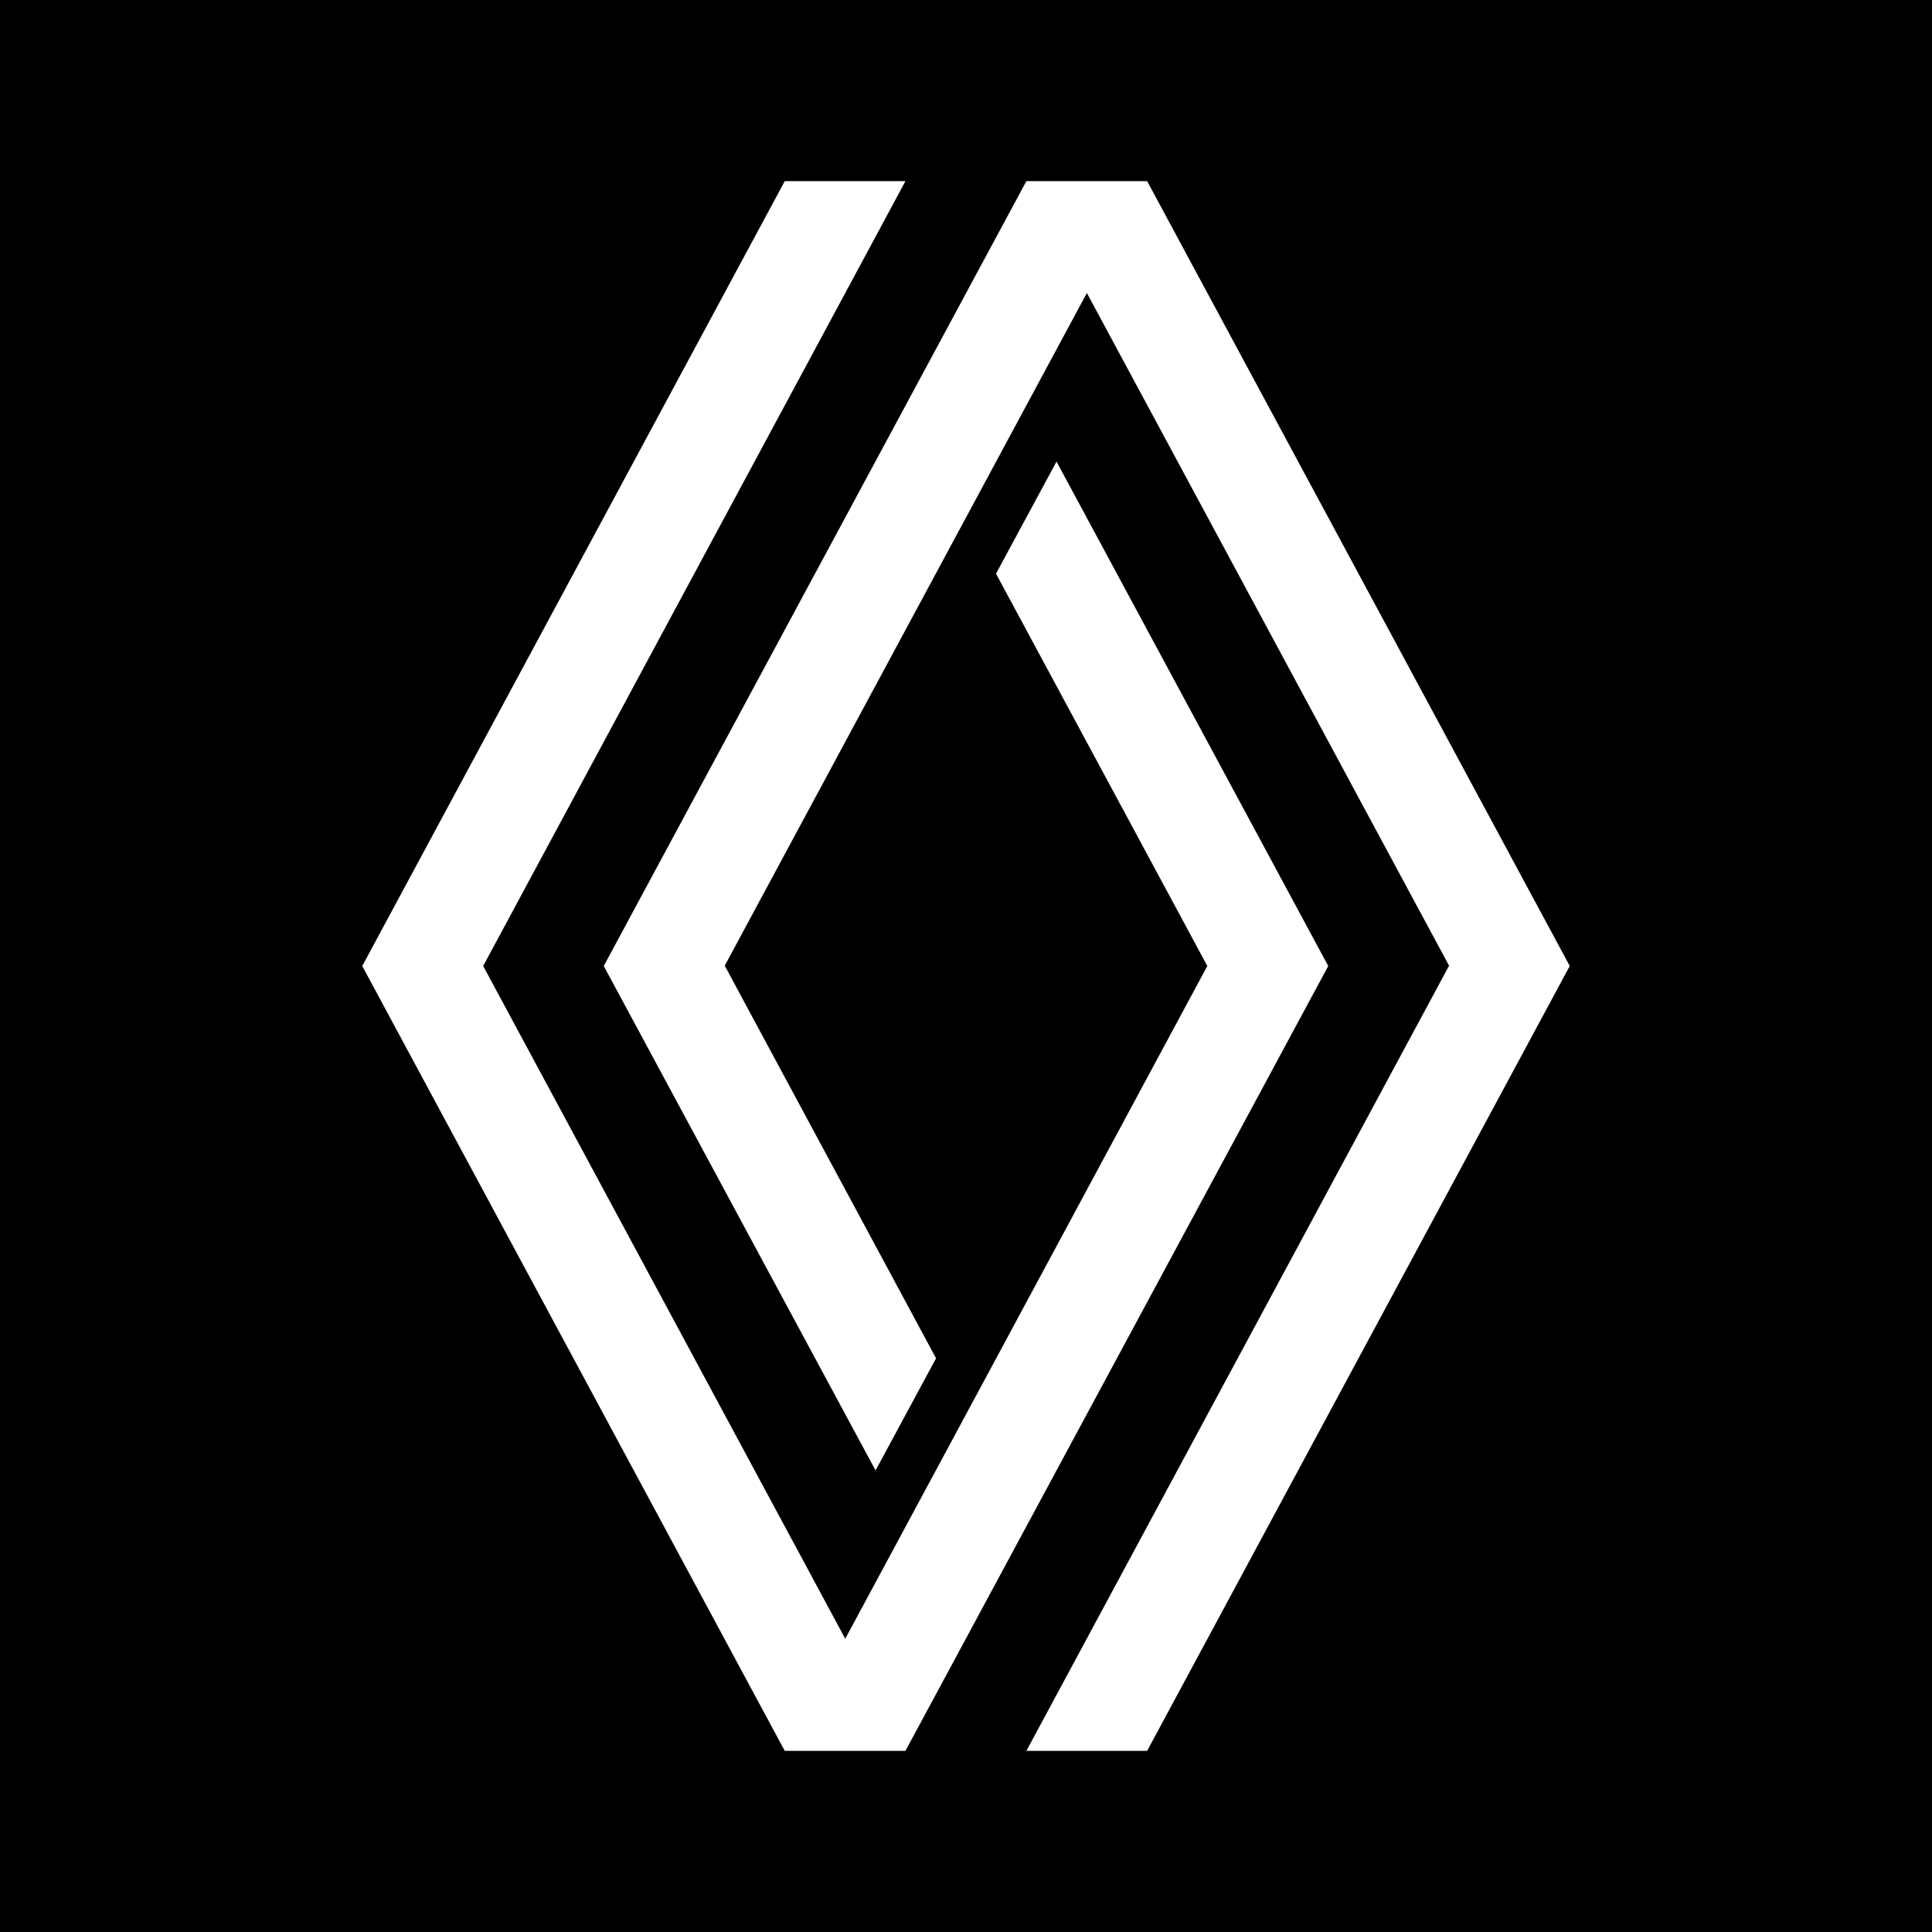
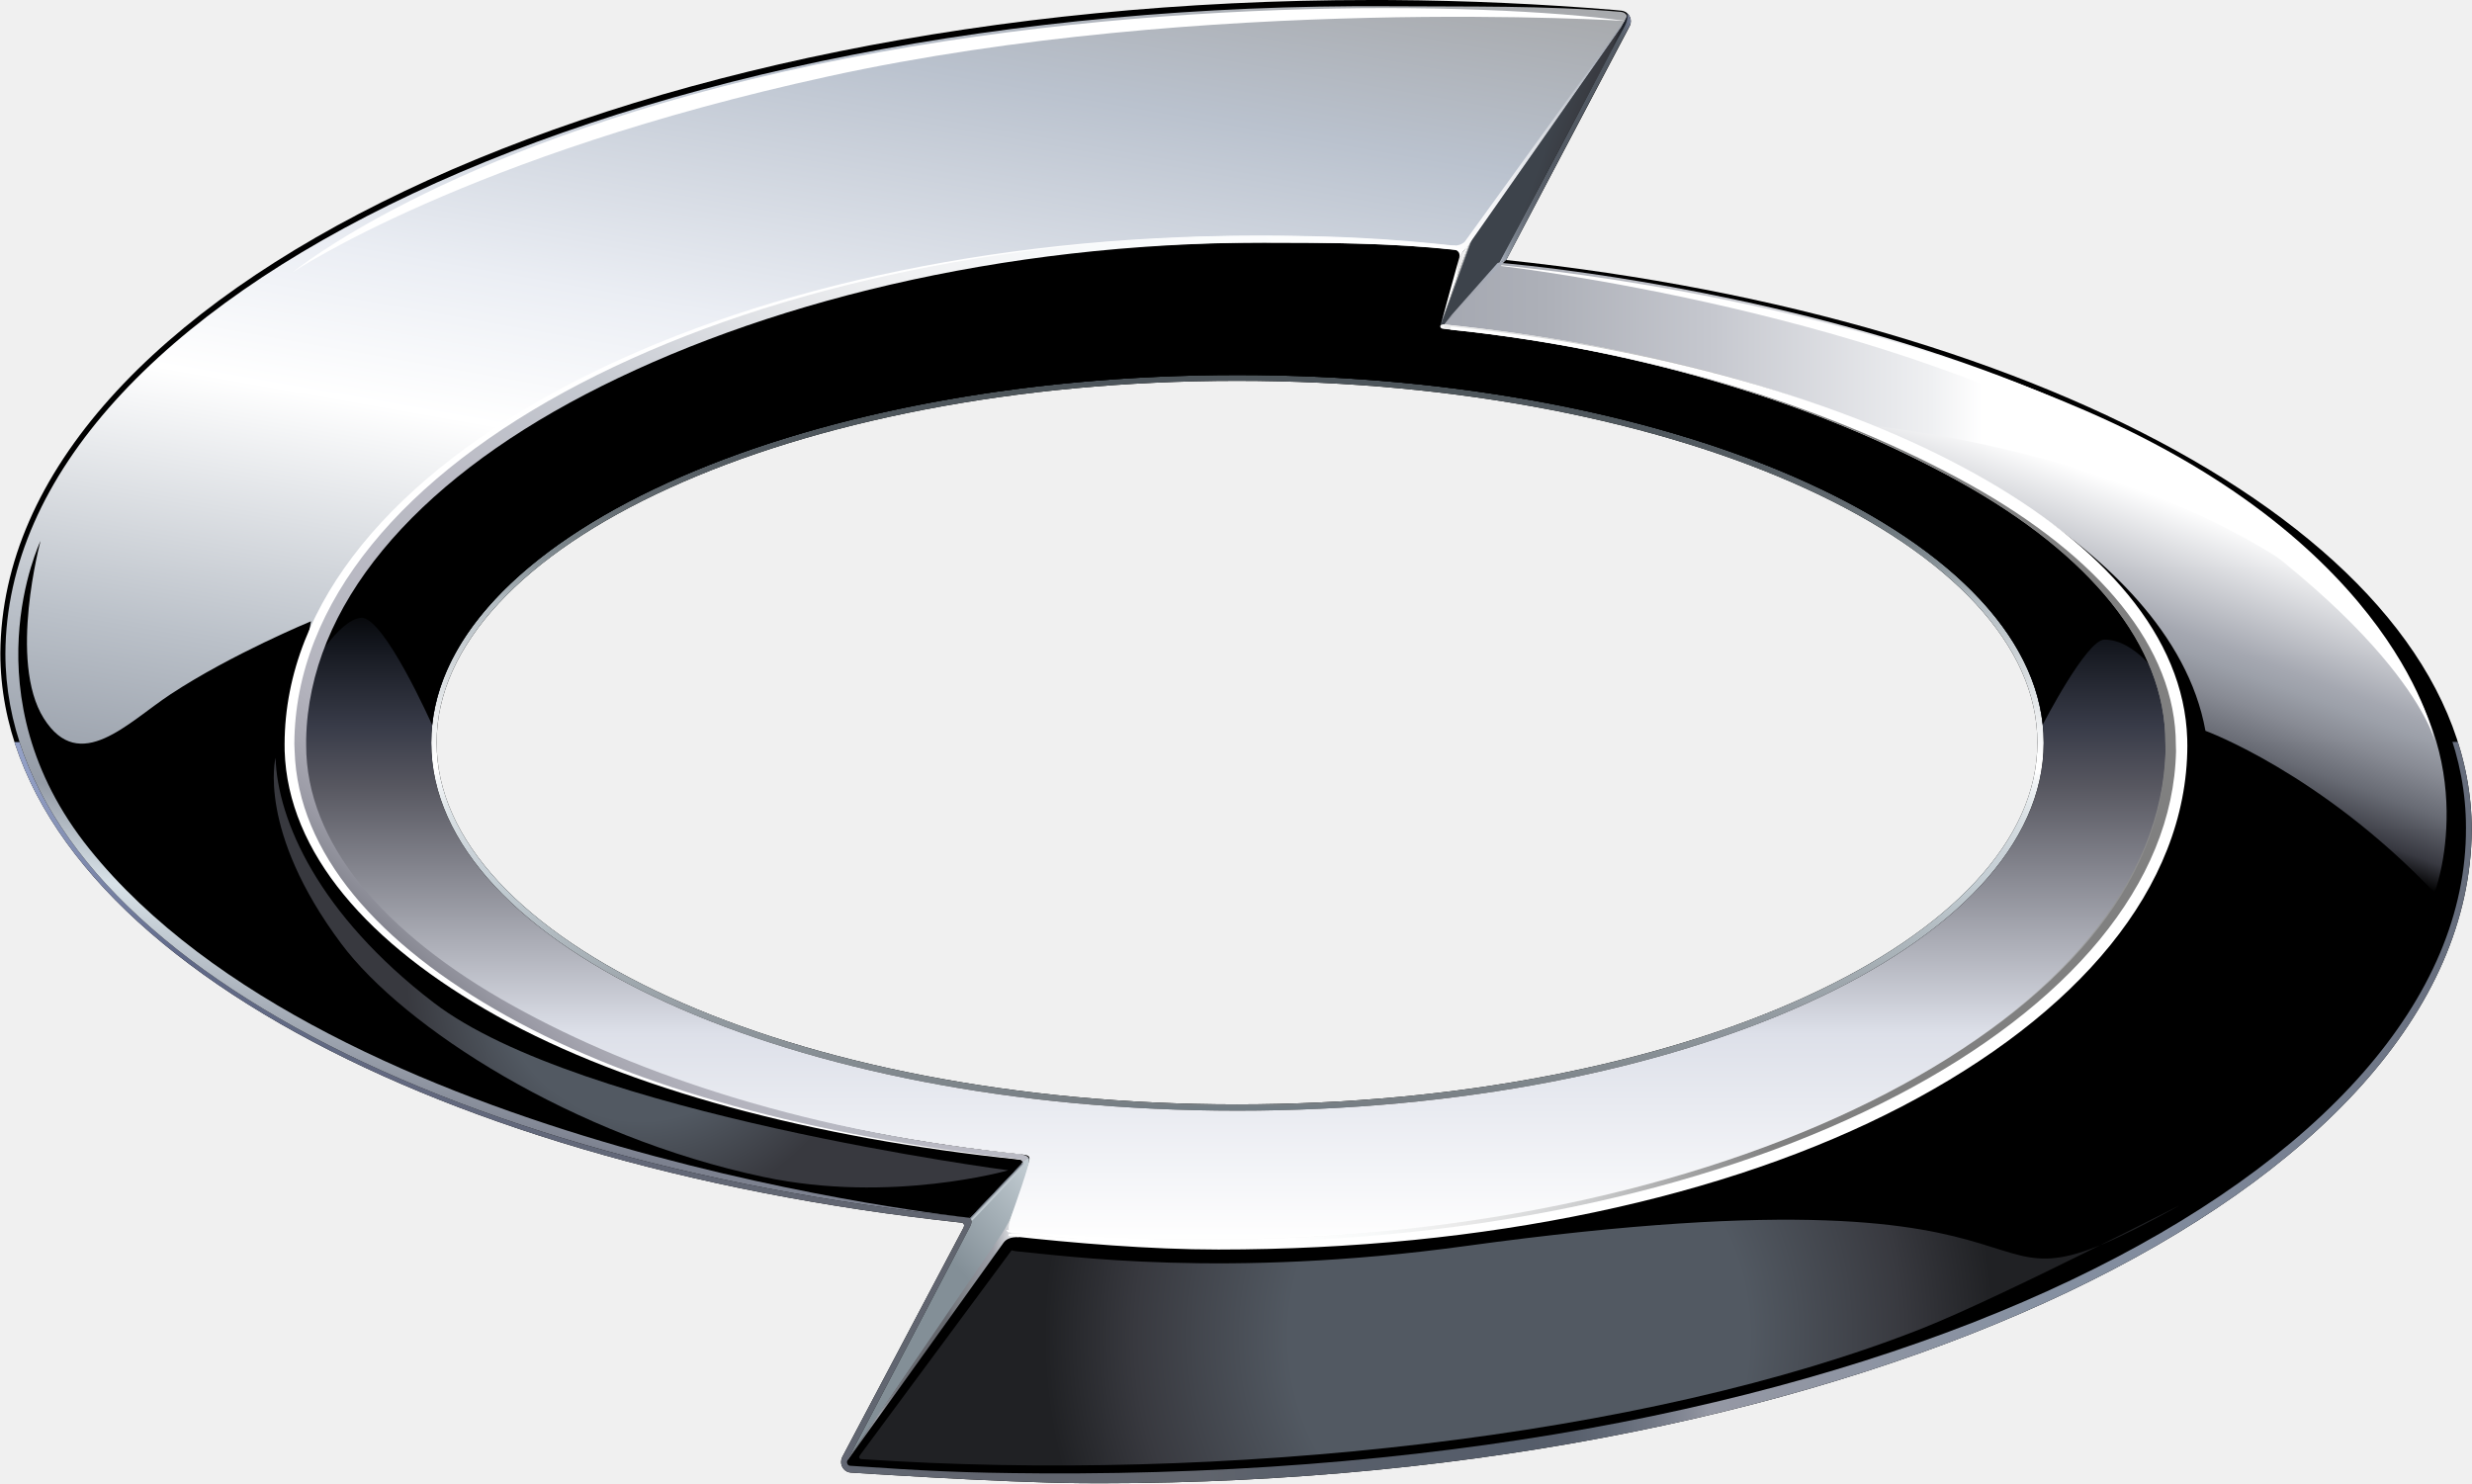
- <svg xmlns="http://www.w3.org/2000/svg" width="32" height="32" viewBox="0 0 32 32" fill="none">
-   <rect width="32" height="32" fill="black" />
-   <path fill-rule="evenodd" clip-rule="evenodd" d="M14.997 29L22 16L17.499 7.645L16.497 9.502L19.997 16L14 27.143L8.003 16L14.997 3H12.998L6 16L12.998 29H14.997ZM17 3H19L26 16L19 29H17L24.001 15.995L18.002 4.853L12.004 15.995L15.504 22.498L14.502 24.355L10 16L17 3Z" fill="white" />
+ <svg xmlns="http://www.w3.org/2000/svg" xmlns:xlink="http://www.w3.org/1999/xlink" version="1.1" id="Layer_1" x="0px" y="0px" width="192.409px" height="115.51px" viewBox="0 0 192.409 115.51" enable-background="new 0 0 192.409 115.51" xml:space="preserve">
+   <g>
+     <g>
+       <g>
+         <path d="M170.614,35.775c-13.398-7.701-32.052-13.278-53.381-15.532l9.397-17.792l0.247-0.48c0.037-0.099,0.06-0.206,0.06-0.313     c0-0.43-0.32-0.782-0.723-0.825l-0.566-0.057c-5.652-0.467-11.456-0.732-17.369-0.773C107.763,0,107.246,0,106.734,0     c-29.4,0-55.979,5.7-75.268,14.883C12.196,24.059,0.124,36.742,0.027,50.85v0.016c0.014,11.037,8.245,21.034,21.772,28.815     c13.312,7.655,31.814,13.206,52.979,15.491c0.133,0.016,0.183,0.016,0.247,0.139c0.064,0.131-0.069,0.336-0.069,0.336     l-9.402,17.782c-0.055,0.114-0.087,0.243-0.087,0.378c0,0.43,0.32,0.784,0.727,0.825c0,0,11.652,0.779,17.94,0.823     c0.517,0.002,1.034,0.007,1.55,0.007c29.399-0.005,55.979-5.7,75.268-14.883c19.266-9.181,31.343-21.859,31.435-35.969v-0.015     C192.378,53.559,184.146,43.561,170.614,35.775z M140.469,77.625c-11.276,5.146-26.916,8.346-44.188,8.346     s-32.908-3.199-44.185-8.346c-11.3-5.149-18.132-12.229-18.109-19.817c-0.022-7.589,6.81-14.668,18.109-19.817     c11.277-5.147,26.912-8.346,44.185-8.346s32.912,3.199,44.188,8.346c11.296,5.149,18.133,12.229,18.109,19.817     C158.602,65.396,151.765,72.476,140.469,77.625z" />
+       </g>
+       <g>
+         <defs>
+           <path id="SVGID_1_" d="M108.275,0.942c-0.517-0.004-1.029-0.007-1.541-0.007l0,0c-29.281,0-55.754,5.689-74.883,14.798l0,0      C12.704,24.845,0.992,37.357,0.942,50.854l0,0v0.011C0.933,61.374,8.844,71.151,22.248,78.864l0,0      c13.39,7.7,32.194,13.294,53.71,15.488l0,0l0.686,0.069l-9.928,19.014c0,0-0.073,0.19,0.004,0.298      c0.06,0.075,0.096,0.123,0.206,0.123c5.625,0.465,11.081,0.405,16.961,0.446l0,0c0.517,0.002,1.029,0.005,1.541,0.002l0,0      c29.281,0.003,55.073-5.588,74.202-14.695l0,0c18.933-9.011,31.412-24.436,31.453-35.05l0.869,0.048l-0.869-0.048      c0.01-10.509-7.513-20.254-20.912-27.964l0,0c-13.39-7.701-32.198-13.296-53.715-15.491l0,0l-0.681-0.068l10.188-19.294      C120.211,1.255,114.303,0.983,108.275,0.942L108.275,0.942z M126.631,2.451l-9.397,17.792      c21.329,2.254,39.982,7.831,53.381,15.532l0,0c13.532,7.786,21.764,17.784,21.772,28.821l0,0v0.015      c-0.092,14.109-12.169,26.788-31.435,35.969l0,0c-19.289,9.183-45.868,14.878-75.268,14.883l0,0      c-0.517,0-1.034-0.005-1.55-0.007l0,0c-6.288-0.044-17.94-0.823-17.94-0.823c-0.407-0.041-0.727-0.396-0.727-0.825      c0-0.135,0.032-0.264,0.087-0.378l9.402-17.782c0,0,0.133-0.205,0.069-0.336c-0.064-0.123-0.114-0.123-0.247-0.139      c-21.164-2.285-39.667-7.836-52.979-15.491l0,0C8.272,71.899,0.041,61.902,0.027,50.866l0,0V50.85      c0.096-14.107,12.169-26.791,31.439-35.967l0,0C50.756,5.7,77.334,0,106.734,0l0,0c0.512,0,1.028,0,1.545,0.002l0,0      c5.913,0.041,11.717,0.306,17.369,0.773l0.566,0.057c0.402,0.043,0.723,0.396,0.723,0.825c0,0.107-0.022,0.215-0.06,0.313      L126.631,2.451z" />
+         </defs>
+         <clipPath id="SVGID_2_">
+           <use xlink:href="#SVGID_1_" overflow="visible" />
+         </clipPath>
+         <linearGradient id="SVGID_3_" gradientUnits="userSpaceOnUse" x1="-3880.485" y1="366.594" x2="-4072.894" y2="366.594" gradientTransform="matrix(-1 0 0 -1 -3880.484 453.2246)">
+           <stop offset="0.006" style="stop-color:#95A2C8" />
+           <stop offset="0.073" style="stop-color:#5F6887" />
+           <stop offset="0.096" style="stop-color:#616985" />
+           <stop offset="0.197" style="stop-color:#62687C" />
+           <stop offset="0.297" style="stop-color:#626774" />
+           <stop offset="0.393" style="stop-color:#61656F" />
+           <stop offset="0.483" style="stop-color:#61656D" />
+           <stop offset="0.516" style="stop-color:#5A606B" />
+           <stop offset="0.555" style="stop-color:#575E6A" />
+           <stop offset="0.618" style="stop-color:#555D6A" />
+           <stop offset="0.635" style="stop-color:#585F6C" />
+           <stop offset="0.651" style="stop-color:#616976" />
+           <stop offset="0.668" style="stop-color:#717784" />
+           <stop offset="0.685" style="stop-color:#898D99" />
+           <stop offset="0.691" style="stop-color:#9598A4" />
+           <stop offset="0.832" style="stop-color:#8590A1" />
+           <stop offset="0.875" style="stop-color:#818B9D" />
+           <stop offset="0.933" style="stop-color:#767F90" />
+           <stop offset="0.999" style="stop-color:#656C7B" />
+           <stop offset="1" style="stop-color:#656C7B" />
+         </linearGradient>
+         <polygon clip-path="url(#SVGID_2_)" fill="url(#SVGID_3_)" points="0,57.767 192.409,57.752 192.409,115.496 0,115.51    " />
+       </g>
+       <linearGradient id="SVGID_4_" gradientUnits="userSpaceOnUse" x1="96.28" y1="28.707" x2="96.28" y2="86.909">
+         <stop offset="0" style="stop-color:#4D555A" />
+         <stop offset="0.082" style="stop-color:#4F575D" />
+         <stop offset="0.135" style="stop-color:#565E64" />
+         <stop offset="0.18" style="stop-color:#626A70" />
+         <stop offset="0.22" style="stop-color:#717B81" />
+         <stop offset="0.257" style="stop-color:#858F95" />
+         <stop offset="0.291" style="stop-color:#9FA9AF" />
+         <stop offset="0.309" style="stop-color:#B1BAC0" />
+         <stop offset="0.522" style="stop-color:#FFFFFF" />
+         <stop offset="0.538" style="stop-color:#FFFFFF" />
+         <stop offset="0.55" style="stop-color:#F3F5F7" />
+         <stop offset="0.601" style="stop-color:#D8DFE3" />
+         <stop offset="0.647" style="stop-color:#CAD2D8" />
+         <stop offset="0.685" style="stop-color:#C4CED4" />
+         <stop offset="0.871" style="stop-color:#91999F" />
+         <stop offset="0.984" style="stop-color:#787F84" />
+         <stop offset="0.985" style="stop-color:#767E84" />
+         <stop offset="0.989" style="stop-color:#727D84" />
+         <stop offset="1" style="stop-color:#727D84" />
+       </linearGradient>
+       <path fill="url(#SVGID_4_)" d="M51.721,78.482c-11.41-5.211-18.626-12.45-18.649-20.675l0,0    c0.023-8.225,7.239-15.461,18.649-20.672l0,0c11.437-5.218,27.173-8.428,44.56-8.428l0,0v0.469v0.469    c-17.272,0-32.908,3.199-44.185,8.346l0,0c-11.3,5.149-18.132,12.229-18.109,19.817l0,0c-0.022,7.589,6.81,14.668,18.109,19.817    l0,0c11.277,5.146,26.912,8.346,44.185,8.346l0,0c17.272,0,32.912-3.199,44.188-8.346l0,0    c11.296-5.149,18.133-12.229,18.109-19.817l0,0c0.023-7.589-6.813-14.668-18.109-19.817l0,0    c-11.276-5.147-26.916-8.346-44.188-8.346l0,0v-0.469v-0.469c17.387,0,33.127,3.21,44.56,8.428l0,0    c11.414,5.211,18.626,12.448,18.648,20.672l0,0c-0.022,8.225-7.234,15.464-18.648,20.675l0,0    c-11.433,5.215-27.173,8.426-44.56,8.426l0,0C78.894,86.908,63.158,83.697,51.721,78.482L51.721,78.482z" />
+       <path d="M116.429,20.471c43.133,4.399,75.51,22.401,75.51,43.947v0.009c0.133,26.51-45.108,50.667-110.996,50.267    c-6.119-0.036-8.972-0.196-14.762-0.59c-0.073-0.005-0.174-0.025-0.229-0.157c-0.069-0.153,0.018-0.271,0.018-0.271l12.347-17.885    c5.04,0.554,10.257,0.846,15.608,0.846c41.455,0,75.066-17.53,75.066-39.151v-0.048c0-15.676-24.123-28.767-56.688-32.08    L116.429,20.471z" />
+       <path d="M75.358,94.775C32.221,90.377,0.42,72.423,0.42,50.879v-0.011C0.563,23.016,48.821,0.083,108.211,0.485    c6.101,0.045,12.077-0.066,17.899,0.432c0.352,0.025,0.462,0.188,0.503,0.283c0.087,0.204-0.398,0.867-0.398,0.867l-12.26,17.446    c-5.035-0.553-10.258-0.848-15.604-0.848c-41.459,0-75.062,17.528-75.062,39.152v0.05c0,15.676,23.803,28.723,56.367,32.038    L75.358,94.775z" />
+       <path d="M112.162,25.174c0,0-0.077,0.167-0.05,0.295c0.031,0.124,0.242,0.133,0.356,0.144    c32.396,3.368,56.522,16.324,56.522,31.945v0.112c0,21.622-33.603,39.147-75.062,39.147c-5.351,0-10.65-0.331-15.686-0.89    l1.843-5.52c0,0,0.105-0.242-0.004-0.375c-0.078-0.091-0.219-0.125-0.407-0.146c-32.281-3.405-56.381-16.432-56.381-32.016    l-0.005-0.055c0-21.624,33.603-39.152,75.062-39.152c5.346,0,10.568,0.295,15.604,0.848L112.162,25.174z M96.321,29.194    c-34.659,0-62.755,12.823-62.755,28.634c0,15.813,28.097,28.634,62.755,28.634c34.659,0,62.751-12.82,62.751-28.634    C159.072,42.017,130.98,29.194,96.321,29.194z" />
+       <path d="M112.235,25.268c0.078-0.025,0.151-0.011,0.151-0.011l4.303-4.799c0,0,9.544-18.045,9.645-18.212    c0.521-0.853,0.252-1.125,0.283-1.004c0.032,0.121-0.434,0.857-0.434,0.857l-11.867,16.879l-2.2,6.37    C112.116,25.348,112.158,25.291,112.235,25.268z" />
+       <path d="M79.982,90.87c-0.435,1.551-1.655,4.863-1.655,4.863l-12.26,17.744L75.5,95.494c0,0,0.343-0.646-0.114-0.709    c-0.302-0.044,3.855-3.631,3.992-3.794c0.06-0.068,0.274-0.36,0.21-0.571c-0.014-0.046,0.462-0.309,0.476-0.295    C80.124,90.221,80.133,90.445,79.982,90.87z" />
+       <linearGradient id="SVGID_5_" gradientUnits="userSpaceOnUse" x1="112.345" y1="37.005" x2="187.864" y2="37.005">
+         <stop offset="0" style="stop-color:#A5A8B1" />
+         <stop offset="0.104" style="stop-color:#ADB0B8" />
+         <stop offset="0.279" style="stop-color:#C6C8CF" />
+         <stop offset="0.503" style="stop-color:#EFF0F2" />
+         <stop offset="0.555" style="stop-color:#FFFFFF" />
+       </linearGradient>
+       <path fill="url(#SVGID_5_)" d="M112.345,25.298l4.336-4.843c0,0,55.873,4.333,71.184,33.1c0,0-28.513-14.867-40.266-19.394    C137.456,30.248,129.082,27.383,112.345,25.298z" />
+       <linearGradient id="SVGID_6_" gradientUnits="userSpaceOnUse" x1="171.614" y1="39.991" x2="164.229" y2="60.283">
+         <stop offset="0" style="stop-color:#FFFFFF" />
+         <stop offset="0.429" style="stop-color:#A5A8B1" />
+         <stop offset="0.493" style="stop-color:#9CA0A9" />
+         <stop offset="0.601" style="stop-color:#888B94" />
+         <stop offset="0.739" style="stop-color:#686B74" />
+         <stop offset="0.901" style="stop-color:#383941" />
+         <stop offset="1" style="stop-color:#000000" />
+       </linearGradient>
+       <path fill="url(#SVGID_6_)" d="M145.509,33.118c0,0,23.428,8.593,26.153,23.773c0,0,8.944,3.266,17.816,12.583    c0.068,0.066,3.887-10.519-4.23-19.506C172.261,35.578,145.509,33.118,145.509,33.118z" />
+       <linearGradient id="SVGID_7_" gradientUnits="userSpaceOnUse" x1="51.874" y1="91.138" x2="69.542" y2="-9.063">
+         <stop offset="0.006" style="stop-color:#7C818F" />
+         <stop offset="0.143" style="stop-color:#D8E2E8" />
+         <stop offset="0.209" style="stop-color:#959CA7" />
+         <stop offset="0.341" style="stop-color:#BBC1C9" />
+         <stop offset="0.539" style="stop-color:#FFFFFF" />
+         <stop offset="0.652" style="stop-color:#EBEEF4" />
+         <stop offset="0.865" style="stop-color:#BAC2CE" />
+         <stop offset="1" style="stop-color:#A7A9AC" />
+         <stop offset="1" style="stop-color:#BAC0CD" />
+       </linearGradient>
+       <path fill="url(#SVGID_7_)" d="M75.358,94.775C32.221,90.377,0.42,72.423,0.42,50.879v-0.011    C0.563,23.016,48.821,0.083,108.211,0.485c6.101,0.045,12.077-0.066,17.899,0.432c0.352,0.025,0.462,0.188,0.503,0.283    c0.087,0.204-0.398,0.867-0.398,0.867l-12.26,17.446c-5.035-0.553-10.258-0.848-15.604-0.848    c-41.459,0-75.062,17.528-75.062,39.152v0.05c0,15.676,23.803,28.723,56.367,32.038L75.358,94.775z" />
+       <linearGradient id="SVGID_8_" gradientUnits="userSpaceOnUse" x1="96.141" y1="96.817" x2="96.141" y2="18.666">
+         <stop offset="0" style="stop-color:#FFFFFF" />
+         <stop offset="0.209" style="stop-color:#DDE0E9" />
+         <stop offset="0.456" style="stop-color:#575760" />
+         <stop offset="0.516" style="stop-color:#383B48" />
+         <stop offset="0.6" style="stop-color:#12151C" />
+         <stop offset="0.643" style="stop-color:#000000" />
+       </linearGradient>
+       <path fill="url(#SVGID_8_)" d="M112.162,25.174c0,0-0.077,0.167-0.05,0.295c0.031,0.124,0.242,0.133,0.356,0.144    c32.396,3.368,56.522,16.324,56.522,31.945v0.112c0,21.622-33.603,39.147-75.062,39.147c-5.351,0-10.65-0.331-15.686-0.89    l1.843-5.52c0,0,0.105-0.242-0.004-0.375c-0.078-0.091-0.219-0.125-0.407-0.146c-32.281-3.405-56.381-16.432-56.381-32.016    l-0.005-0.055c0-21.624,33.603-39.152,75.062-39.152c5.346,0,10.568,0.295,15.604,0.848L112.162,25.174z M96.321,29.194    c-34.659,0-62.755,12.823-62.755,28.634c0,15.813,28.097,28.634,62.755,28.634c34.659,0,62.751-12.82,62.751-28.634    C159.072,42.017,130.98,29.194,96.321,29.194z" />
+       <linearGradient id="SVGID_9_" gradientUnits="userSpaceOnUse" x1="116.737" y1="12.324" x2="122.03" y2="14.251">
+         <stop offset="0" style="stop-color:#FFFFFF" />
+         <stop offset="0.028" style="stop-color:#3D434B" />
+         <stop offset="0.1" style="stop-color:#3D434B" />
+         <stop offset="0.538" style="stop-color:#3D434B" />
+         <stop offset="0.929" style="stop-color:#38393F" />
+         <stop offset="1" style="stop-color:#111620" />
+       </linearGradient>
+       <path fill="url(#SVGID_9_)" d="M112.235,25.268c0.078-0.025,0.151-0.011,0.151-0.011l4.303-4.799c0,0,9.544-18.045,9.645-18.212    c0.521-0.853,0.252-1.125,0.283-1.004c0.032,0.121-0.434,0.857-0.434,0.857l-11.867,16.879l-2.2,6.37    C112.116,25.348,112.158,25.291,112.235,25.268z" />
+       <linearGradient id="SVGID_10_" gradientUnits="userSpaceOnUse" x1="63.358" y1="110.47" x2="82.701" y2="93.053">
+         <stop offset="0.621" style="stop-color:#838F97" />
+         <stop offset="1" style="stop-color:#C4CED4" />
+       </linearGradient>
+       <path fill="url(#SVGID_10_)" d="M79.982,90.87c-0.435,1.551-1.655,4.863-1.655,4.863l-12.26,17.744L75.5,95.494    c0,0,0.343-0.646-0.114-0.709c-0.302-0.044,3.855-3.631,3.992-3.794c0.06-0.068,0.274-0.36,0.21-0.571    c-0.014-0.046,0.462-0.309,0.476-0.295C80.124,90.221,80.133,90.445,79.982,90.87z" />
+       <path d="M163.801,49.789c-1.399,0-4.802,6.626-4.802,6.626c-1.614-15.155-29.062-27.221-62.678-27.221    c-33.644,0-61.1,12.082-62.682,27.253c0,0-3.759-8.483-5.534-8.353c-1.774,0.13-4.056,4.137-4.056,4.137    c5.195-18.976,36.479-33.566,74.302-33.566c5.346,0,10.568,0.295,15.604,0.848l-1.793,5.661c0,0-0.077,0.167-0.05,0.295    c0.031,0.124,0.242,0.133,0.356,0.144c28.966,3.012,51.268,13.756,55.663,27.168C168.132,52.782,166.211,49.789,163.801,49.789z" />
+       <radialGradient id="SVGID_11_" cx="413.894" cy="335.128" r="87.4" gradientTransform="matrix(0.4231 0 0 0.4348 -56.8805 -41.7427)" gradientUnits="userSpaceOnUse">
+         <stop offset="0.483" style="stop-color:#525962" />
+         <stop offset="0.808" style="stop-color:#38393F" />
+         <stop offset="1" style="stop-color:#202124" />
+       </radialGradient>
+       <path fill="url(#SVGID_11_)" d="M149.647,103.396c-21.517,8.534-54.666,12.08-82.593,10.189c-0.105-0.005-0.151-0.053-0.174-0.107    c-0.023-0.058,0.041-0.177,0.041-0.177l11.817-15.969c0,0,0.192,0.06,0.571,0.094c3.549,0.32,16.157,2.127,34.719-0.423    c52.434-7.198,36.003,7.696,55.53-3.116C170.486,93.372,155.821,100.947,149.647,103.396z" />
+       <path d="M75.377,94.785c0,0-49.521-5.182-68.421-28.7c-9.59-11.943-3.8-23.977-3.8-23.977S0.617,51.49,3.407,55.921    c2.79,4.431,6.549,0.309,9.892-1.891c4.756-3.125,10.907-5.666,10.907-5.666S20.697,65.252,30.04,72.21    c10.143,7.558,21.758,14.192,49.658,18.101L75.377,94.785z" />
+       <radialGradient id="SVGID_12_" cx="252.366" cy="270.136" r="54.976" gradientTransform="matrix(0.4231 0 0 0.4348 -56.8805 -41.7427)" gradientUnits="userSpaceOnUse">
+         <stop offset="0.483" style="stop-color:#525962" />
+         <stop offset="0.786" style="stop-color:#38393F" />
+       </radialGradient>
+       <path fill="url(#SVGID_12_)" d="M21.447,58.987c0,0-1.458,5.664,5.104,14.46c4.87,6.528,18.022,15.022,32.907,18.178    c9.892,2.095,19.024-0.521,19.024-0.521s-33.406-4.369-44.71-13.04C24.786,71.172,21.603,63.867,21.447,58.987z" />
+       <linearGradient id="SVGID_13_" gradientUnits="userSpaceOnUse" x1="77.401" y1="92.524" x2="77.742" y2="92.848">
+         <stop offset="0.352" style="stop-color:#000000" />
+         <stop offset="0.362" style="stop-color:#15171A" />
+         <stop offset="0.419" style="stop-color:#4A505A" />
+         <stop offset="0.479" style="stop-color:#69707A" />
+         <stop offset="0.543" style="stop-color:#838B95" />
+         <stop offset="0.61" style="stop-color:#99A1AA" />
+         <stop offset="0.683" style="stop-color:#ACB4BC" />
+         <stop offset="0.763" style="stop-color:#B9C3C9" />
+         <stop offset="0.858" style="stop-color:#C2CBD1" />
+         <stop offset="1" style="stop-color:#C4CED4" />
+       </linearGradient>
+       <path fill="url(#SVGID_13_)" d="M75.354,94.785c0,0,4.102-4.529,4.18-4.44c0.279,0.32-0.096,0.69-0.096,0.69    s-3.8,4.067-3.805,4.004C75.597,94.769,75.354,94.785,75.354,94.785z" />
+       <linearGradient id="SVGID_14_" gradientUnits="userSpaceOnUse" x1="78.4" y1="61.159" x2="169.499" y2="61.159">
+         <stop offset="0.017" style="stop-color:#F1F1F2" />
+         <stop offset="0.764" style="stop-color:#FFFFFF" />
+         <stop offset="0.777" style="stop-color:#F7F9F9" />
+         <stop offset="0.791" style="stop-color:#EAEAEA" />
+         <stop offset="0.806" style="stop-color:#D6D7D8" />
+         <stop offset="0.813" style="stop-color:#CACBCC" />
+         <stop offset="1" style="stop-color:#808080" />
+       </linearGradient>
+       <path fill="url(#SVGID_14_)" d="M78.4,96.001l0.201-0.087C83.618,96.466,88.68,96.5,94.012,96.5l0,0    c20.666,0.004,39.369-4.37,52.873-11.414l0,0c13.321-6.949,21.462-16.438,21.677-26.8l-0.019-0.49    c0.009-7.566-5.903-14.659-15.992-20.279l0,0c-10.074-5.611-23.848-10.253-40.082-11.904c0,0-0.439,0.007-0.356-0.26    c0.022-0.078,0.191-0.103,0.191-0.105c16.331,1.66,30.457,5.753,40.687,11.446l0,0c10.01,5.577,16.262,12.695,16.509,20.622    l-0.01,0.553c-0.027,11.069-8.556,20.94-22.192,28.054l0,0c-13.669,7.127-32.432,11.148-53.221,11.148l0,0    c-5.369,0-10.271-0.354-15.32-0.91L78.4,96.001z" />
+       <path fill="#FFFFFF" d="M116.831,20.705c0,0,0.032-0.037,0.041-0.053c5.03,0.517,25.688,2.76,45.406,11.295    C186.734,42.531,189.515,57.7,189.515,57.7s-1.998-8.748-22.765-21.679C147.882,24.276,116.831,20.705,116.831,20.705z" />
+       <path fill="#FFFFFF" d="M79.607,90.529l-0.124,0.094c0.096-0.082,0.201-0.276-0.105-0.35c-16.207-1.678-30.521-5.52-40.682-11.176    l0,0C28.682,73.519,22.403,66.373,22.156,58.45l-0.005-0.519c0.028-11.069,8.598-20.952,22.234-28.063l0,0    c13.664-7.127,32.491-11.517,53.284-11.52l0,0c5.364,0,10.655,0.258,15.704,0.816l0.736,0.096l-0.526,0.764    c0.115-0.464-0.306-0.583-0.384-0.595c-4.952-0.526-10.262-0.542-15.512-0.542l0,0c-20.665,0-39.387,4.772-52.887,11.814l0,0    c-13.331,6.951-21.521,16.458-21.731,26.826l0,0l0.009,0.468c-0.014,7.564,5.958,14.657,16.046,20.274l0,0    c10.079,5.613,24.187,9.953,40.371,11.6L79.607,90.529z" />
+       <linearGradient id="SVGID_15_" gradientUnits="userSpaceOnUse" x1="107.459" y1="13.176" x2="39.155" y2="81.48">
+         <stop offset="0" style="stop-color:#FFFFFF" />
+         <stop offset="0.208" style="stop-color:#F8FAFB" />
+         <stop offset="0.34" style="stop-color:#EFF0F2" />
+         <stop offset="0.45" style="stop-color:#DFE1E5" />
+         <stop offset="0.549" style="stop-color:#CACDD4" />
+         <stop offset="0.566" style="stop-color:#C6CAD1" />
+         <stop offset="0.714" style="stop-color:#BABAC4" />
+         <stop offset="0.855" style="stop-color:#B8B9C2" />
+         <stop offset="0.906" style="stop-color:#B3B3BD" />
+         <stop offset="0.942" style="stop-color:#A9A9B3" />
+         <stop offset="0.971" style="stop-color:#9B9BA6" />
+         <stop offset="0.996" style="stop-color:#898A94" />
+         <stop offset="1" style="stop-color:#868691" />
+       </linearGradient>
+       <path fill="url(#SVGID_15_)" d="M80.069,90.134c-0.046-0.004-0.352,0.279-0.476,0.31c-0.055-0.14-0.124-0.195-0.224-0.202    c-16.188-1.845-29.725-5.471-39.913-11.144l0,0c-10.015-5.579-16.275-12.702-16.522-20.625l-0.023-0.542    c0.032-11.069,8.597-20.952,22.234-28.063l0,0c13.669-7.127,32.496-11.517,53.285-11.52l0,0c5.368,0,9.667,0.21,14.721,0.769    c0,0,0.302,0.096,0.476,0.226c0.055,0.039-0.188,0.13-0.188,0.13c-5.021-0.553-9.654-0.585-14.99-0.585l0,0    c-20.661,0-39.388,4.772-52.887,11.814l0,0C32.235,37.654,24.045,47.162,23.83,57.529l0,0v0.478    c-0.009,7.562,5.968,14.648,16.06,20.265l0,0c9.992,5.568,23.501,9.912,39.562,11.593C79.95,89.908,80.069,90.134,80.069,90.134z" />
+       <g>
+         <defs>
+           <filter id="Adobe_OpacityMaskFilter" filterUnits="userSpaceOnUse" x="22.806" y="0.631" width="103.734" height="20.549">
+             <feFlood style="flood-color:white;flood-opacity:1" result="back" />
+             <feBlend in="SourceGraphic" in2="back" mode="normal" />
+           </filter>
+         </defs>
+         <g mask="url(#SVGID_16_)">
+           <path fill="#FFFFFF" d="M22.806,21.18c0,0,11.492-9.537,38.121-15.583c26.628-6.048,54.561-5.47,65.614-3.965      c0,0-32.716-2.083-62.01,4.301C36.36,12.073,22.806,21.18,22.806,21.18z" />
+         </g>
+       </g>
+       <linearGradient id="SVGID_17_" gradientUnits="userSpaceOnUse" x1="113.089" y1="10.605" x2="126.307" y2="10.605">
+         <stop offset="0.006" style="stop-color:#FFFFFF" />
+         <stop offset="0.199" style="stop-color:#F7F7F9" />
+         <stop offset="0.397" style="stop-color:#E8EAEE" />
+         <stop offset="0.598" style="stop-color:#D2D5DB" />
+         <stop offset="0.799" style="stop-color:#B6BBC4" />
+         <stop offset="1" style="stop-color:#959BA6" />
+       </linearGradient>
+       <path fill="url(#SVGID_17_)" d="M114.005,18.823l12.302-17.012c0,0-0.051,0.165-0.123,0.291    c-0.028,0.048-11.821,16.87-12.009,17.148c-0.271,0.417-1.372-0.167-1.016-0.139C113.686,19.147,114.005,18.823,114.005,18.823z" />
+       <linearGradient id="SVGID_18_" gradientUnits="userSpaceOnUse" x1="112.103" y1="22.131" x2="114.39" y2="22.131">
+         <stop offset="0.006" style="stop-color:#4B5D75" />
+         <stop offset="0.021" style="stop-color:#647388" />
+         <stop offset="0.047" style="stop-color:#8894A4" />
+         <stop offset="0.076" style="stop-color:#A8B1BD" />
+         <stop offset="0.109" style="stop-color:#C4CAD1" />
+         <stop offset="0.145" style="stop-color:#DADDE2" />
+         <stop offset="0.188" style="stop-color:#EBEDEF" />
+         <stop offset="0.241" style="stop-color:#F6F7F8" />
+         <stop offset="0.316" style="stop-color:#FDFDFE" />
+         <stop offset="0.522" style="stop-color:#FFFFFF" />
+         <stop offset="0.563" style="stop-color:#FDFDFD" />
+         <stop offset="0.585" style="stop-color:#F5F5F5" />
+         <stop offset="0.603" style="stop-color:#E7E7E7" />
+         <stop offset="0.604" style="stop-color:#E6E6E6" />
+         <stop offset="1" style="stop-color:#FFFFFF" />
+       </linearGradient>
+       <path fill="url(#SVGID_18_)" d="M112.103,25.398c0,0,1.989-5.814,2.287-6.535c0.004-0.011-0.439,0.711-0.741,0.969    C113.626,19.849,112.103,25.398,112.103,25.398z" />
+       <linearGradient id="SVGID_19_" gradientUnits="userSpaceOnUse" x1="116.689" y1="10.69" x2="126.927" y2="10.69">
+         <stop offset="0.011" style="stop-color:#A8AEBA" />
+         <stop offset="0.055" style="stop-color:#9098A3" />
+         <stop offset="0.107" style="stop-color:#7C848F" />
+         <stop offset="0.168" style="stop-color:#6D747F" />
+         <stop offset="0.238" style="stop-color:#616872" />
+         <stop offset="0.325" style="stop-color:#585F69" />
+         <stop offset="0.447" style="stop-color:#535A64" />
+         <stop offset="0.786" style="stop-color:#525962" />
+         <stop offset="0.884" style="stop-color:#535A64" />
+         <stop offset="0.92" style="stop-color:#565E68" />
+         <stop offset="0.945" style="stop-color:#5C6470" />
+         <stop offset="0.966" style="stop-color:#636B7B" />
+         <stop offset="0.983" style="stop-color:#6B7488" />
+         <stop offset="0.998" style="stop-color:#747E97" />
+         <stop offset="1" style="stop-color:#757F99" />
+       </linearGradient>
+       <path fill="url(#SVGID_19_)" d="M116.689,20.458c9.109-17.169,9.055-17.19,9.645-18.212c0.714-1.24,0.032-1.42,0.215-1.288    c0.6,0.441,0.307,1.004,0.307,1.004l-9.622,18.285L116.689,20.458z" />
+       <linearGradient id="SVGID_20_" gradientUnits="userSpaceOnUse" x1="65.957" y1="104.122" x2="79.365" y2="104.122">
+         <stop offset="0.071" style="stop-color:#787B81" />
+         <stop offset="0.185" style="stop-color:#9DA0A8" />
+         <stop offset="0.201" style="stop-color:#93969E" />
+         <stop offset="0.234" style="stop-color:#83858C" />
+         <stop offset="0.273" style="stop-color:#76787F" />
+         <stop offset="0.319" style="stop-color:#6D6F75" />
+         <stop offset="0.38" style="stop-color:#686A70" />
+         <stop offset="0.517" style="stop-color:#66686E" />
+         <stop offset="0.574" style="stop-color:#67696F" />
+         <stop offset="0.594" style="stop-color:#6C6E75" />
+         <stop offset="0.609" style="stop-color:#75777E" />
+         <stop offset="0.61" style="stop-color:#75787E" />
+         <stop offset="0.848" style="stop-color:#9DA0A8" />
+         <stop offset="1" style="stop-color:#FFFFFF" />
+       </linearGradient>
+       <path fill="url(#SVGID_20_)" d="M66.066,113.478l11.812-17.291c0,0,0.686-1.013,0.892-1.63c0-0.01-0.375,0.976-0.219,1.269    c0.27,0.276,0.361,0.377,0.814,0.499c0,0-0.851-0.146-1.253,0.413c-2.278,3.174-12.165,17.003-12.155,16.95    C65.97,113.633,66.066,113.478,66.066,113.478z" />
+       <linearGradient id="SVGID_21_" gradientUnits="userSpaceOnUse" x1="112.4" y1="22.748" x2="117.225" y2="22.748">
+         <stop offset="0.489" style="stop-color:#A5A8B1" />
+         <stop offset="0.94" style="stop-color:#A8AEBA" />
+       </linearGradient>
+       <polygon fill="url(#SVGID_21_)" points="116.872,20.579 112.4,25.257 113.018,24.481 116.557,20.482 117.225,20.24   " />
+       <linearGradient id="SVGID_22_" gradientUnits="userSpaceOnUse" x1="78.313" y1="61.065" x2="169.499" y2="61.065">
+         <stop offset="0.242" style="stop-color:#FFFFFF" />
+         <stop offset="0.313" style="stop-color:#F7F9F9" />
+         <stop offset="0.387" style="stop-color:#EAEAEA" />
+         <stop offset="0.462" style="stop-color:#D6D7D8" />
+         <stop offset="0.5" style="stop-color:#CACBCC" />
+         <stop offset="0.654" style="stop-color:#808080" />
+       </linearGradient>
+       <path fill="url(#SVGID_22_)" d="M78.313,95.745c5.03,0.549,10.367,0.755,15.699,0.755l0,0c20.666,0.004,39.369-4.37,52.873-11.414    l0,0c13.321-6.949,21.452-16.15,21.667-26.515l-0.009-0.775c0.009-7.566-5.903-14.659-15.992-20.279l0,0    c-10.074-5.611-23.894-10.29-40.128-11.94l-0.022-0.323c16.325,1.66,30.36,5.746,40.59,11.439l0,0    c10.01,5.577,16.262,12.695,16.509,20.622l-0.014,0.464c-0.032,11.071-8.639,20.796-22.275,27.909l0,0    c-13.664,7.125-32.331,11.188-53.12,11.188l0,0c-5.364,0-10.559-0.397-15.622-0.951L78.313,95.745z" />
+       <path fill="#FFFFFF" d="M78.532,96.043l0.682-0.025c5.017,0.553,10.225,0.679,15.557,0.679l0,0    c20.67,0.003,39.374-4.369,52.874-11.414l0,0c13.325-6.951,21.512-16.458,21.727-26.823l0,0l-0.014-0.469    c0.009-7.566-5.954-14.659-16.043-20.276l0,0c-10.074-5.611-24.195-10.401-40.43-12.052l0.037-0.24    c16.33,1.66,30.603,5.773,40.827,11.467l0,0c10.011,5.579,16.248,12.695,16.495,20.622l0.009,0.553    c-0.031,11.071-8.561,20.942-22.197,28.056l0,0c-13.669,7.127-32.427,11.146-53.221,11.149l0,0    c-5.369,0-11.304-0.506-16.353-1.062L78.532,96.043z" />
+     </g>
+   </g>
</svg>
